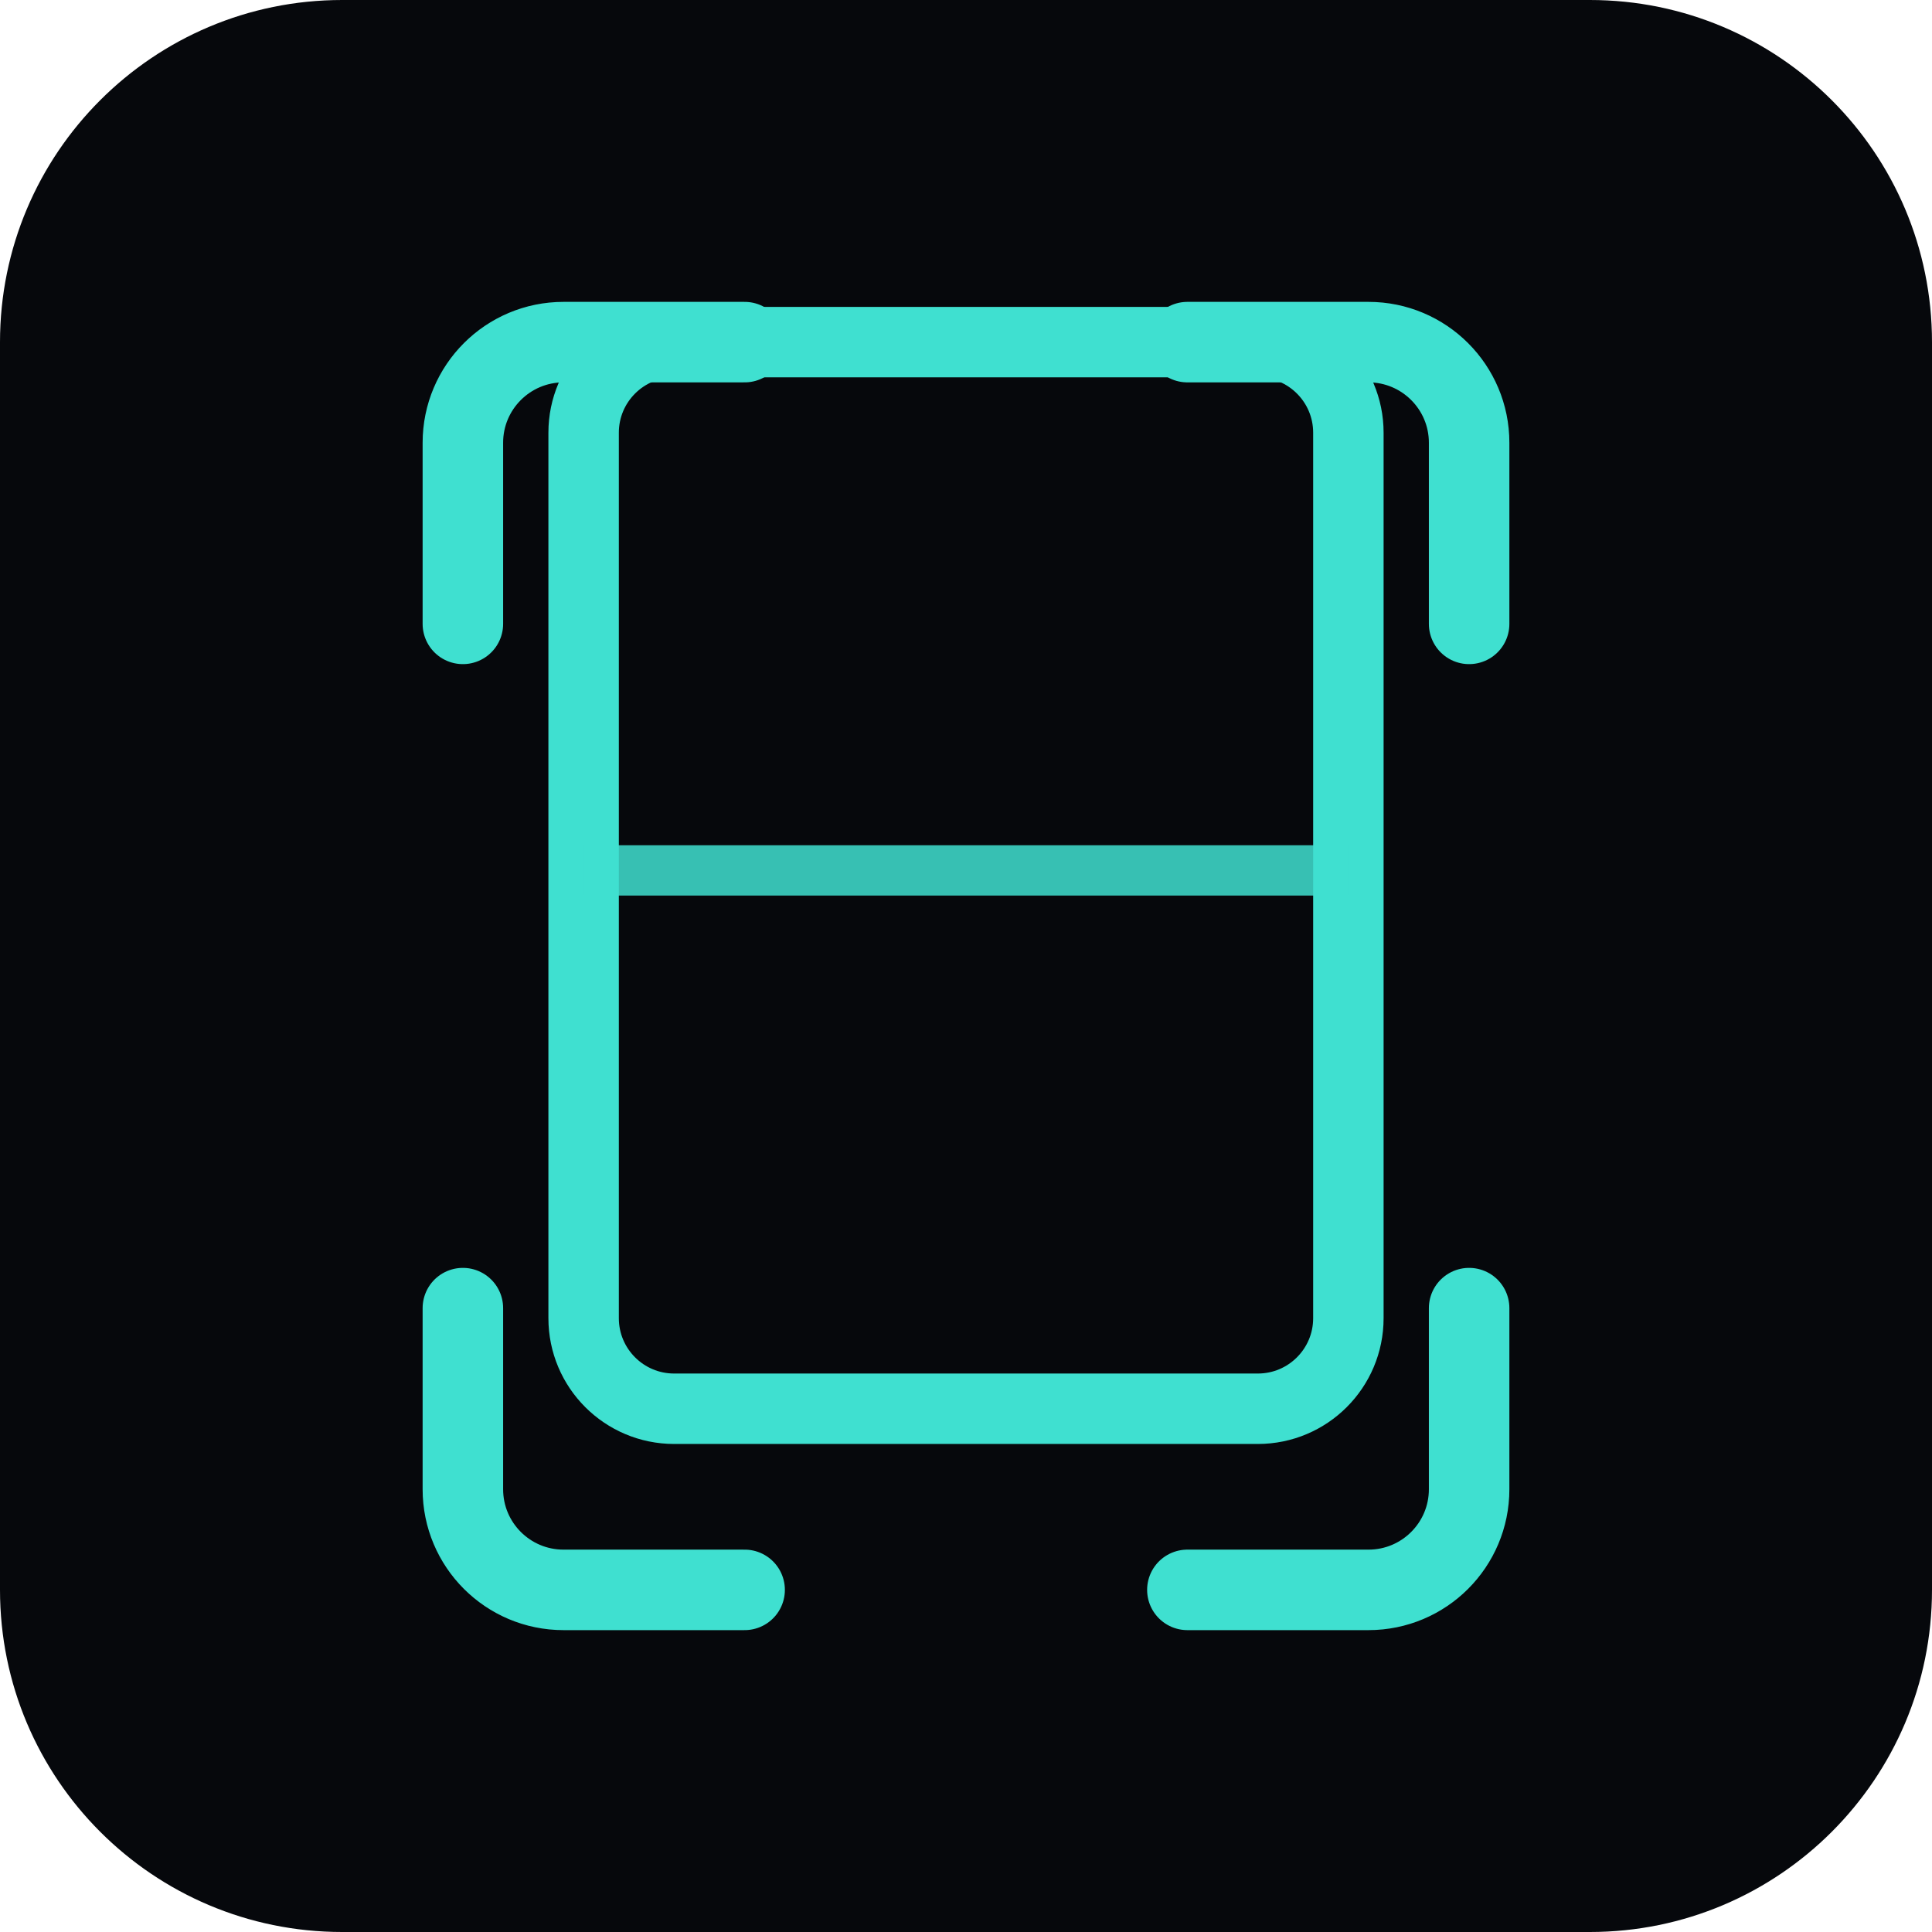
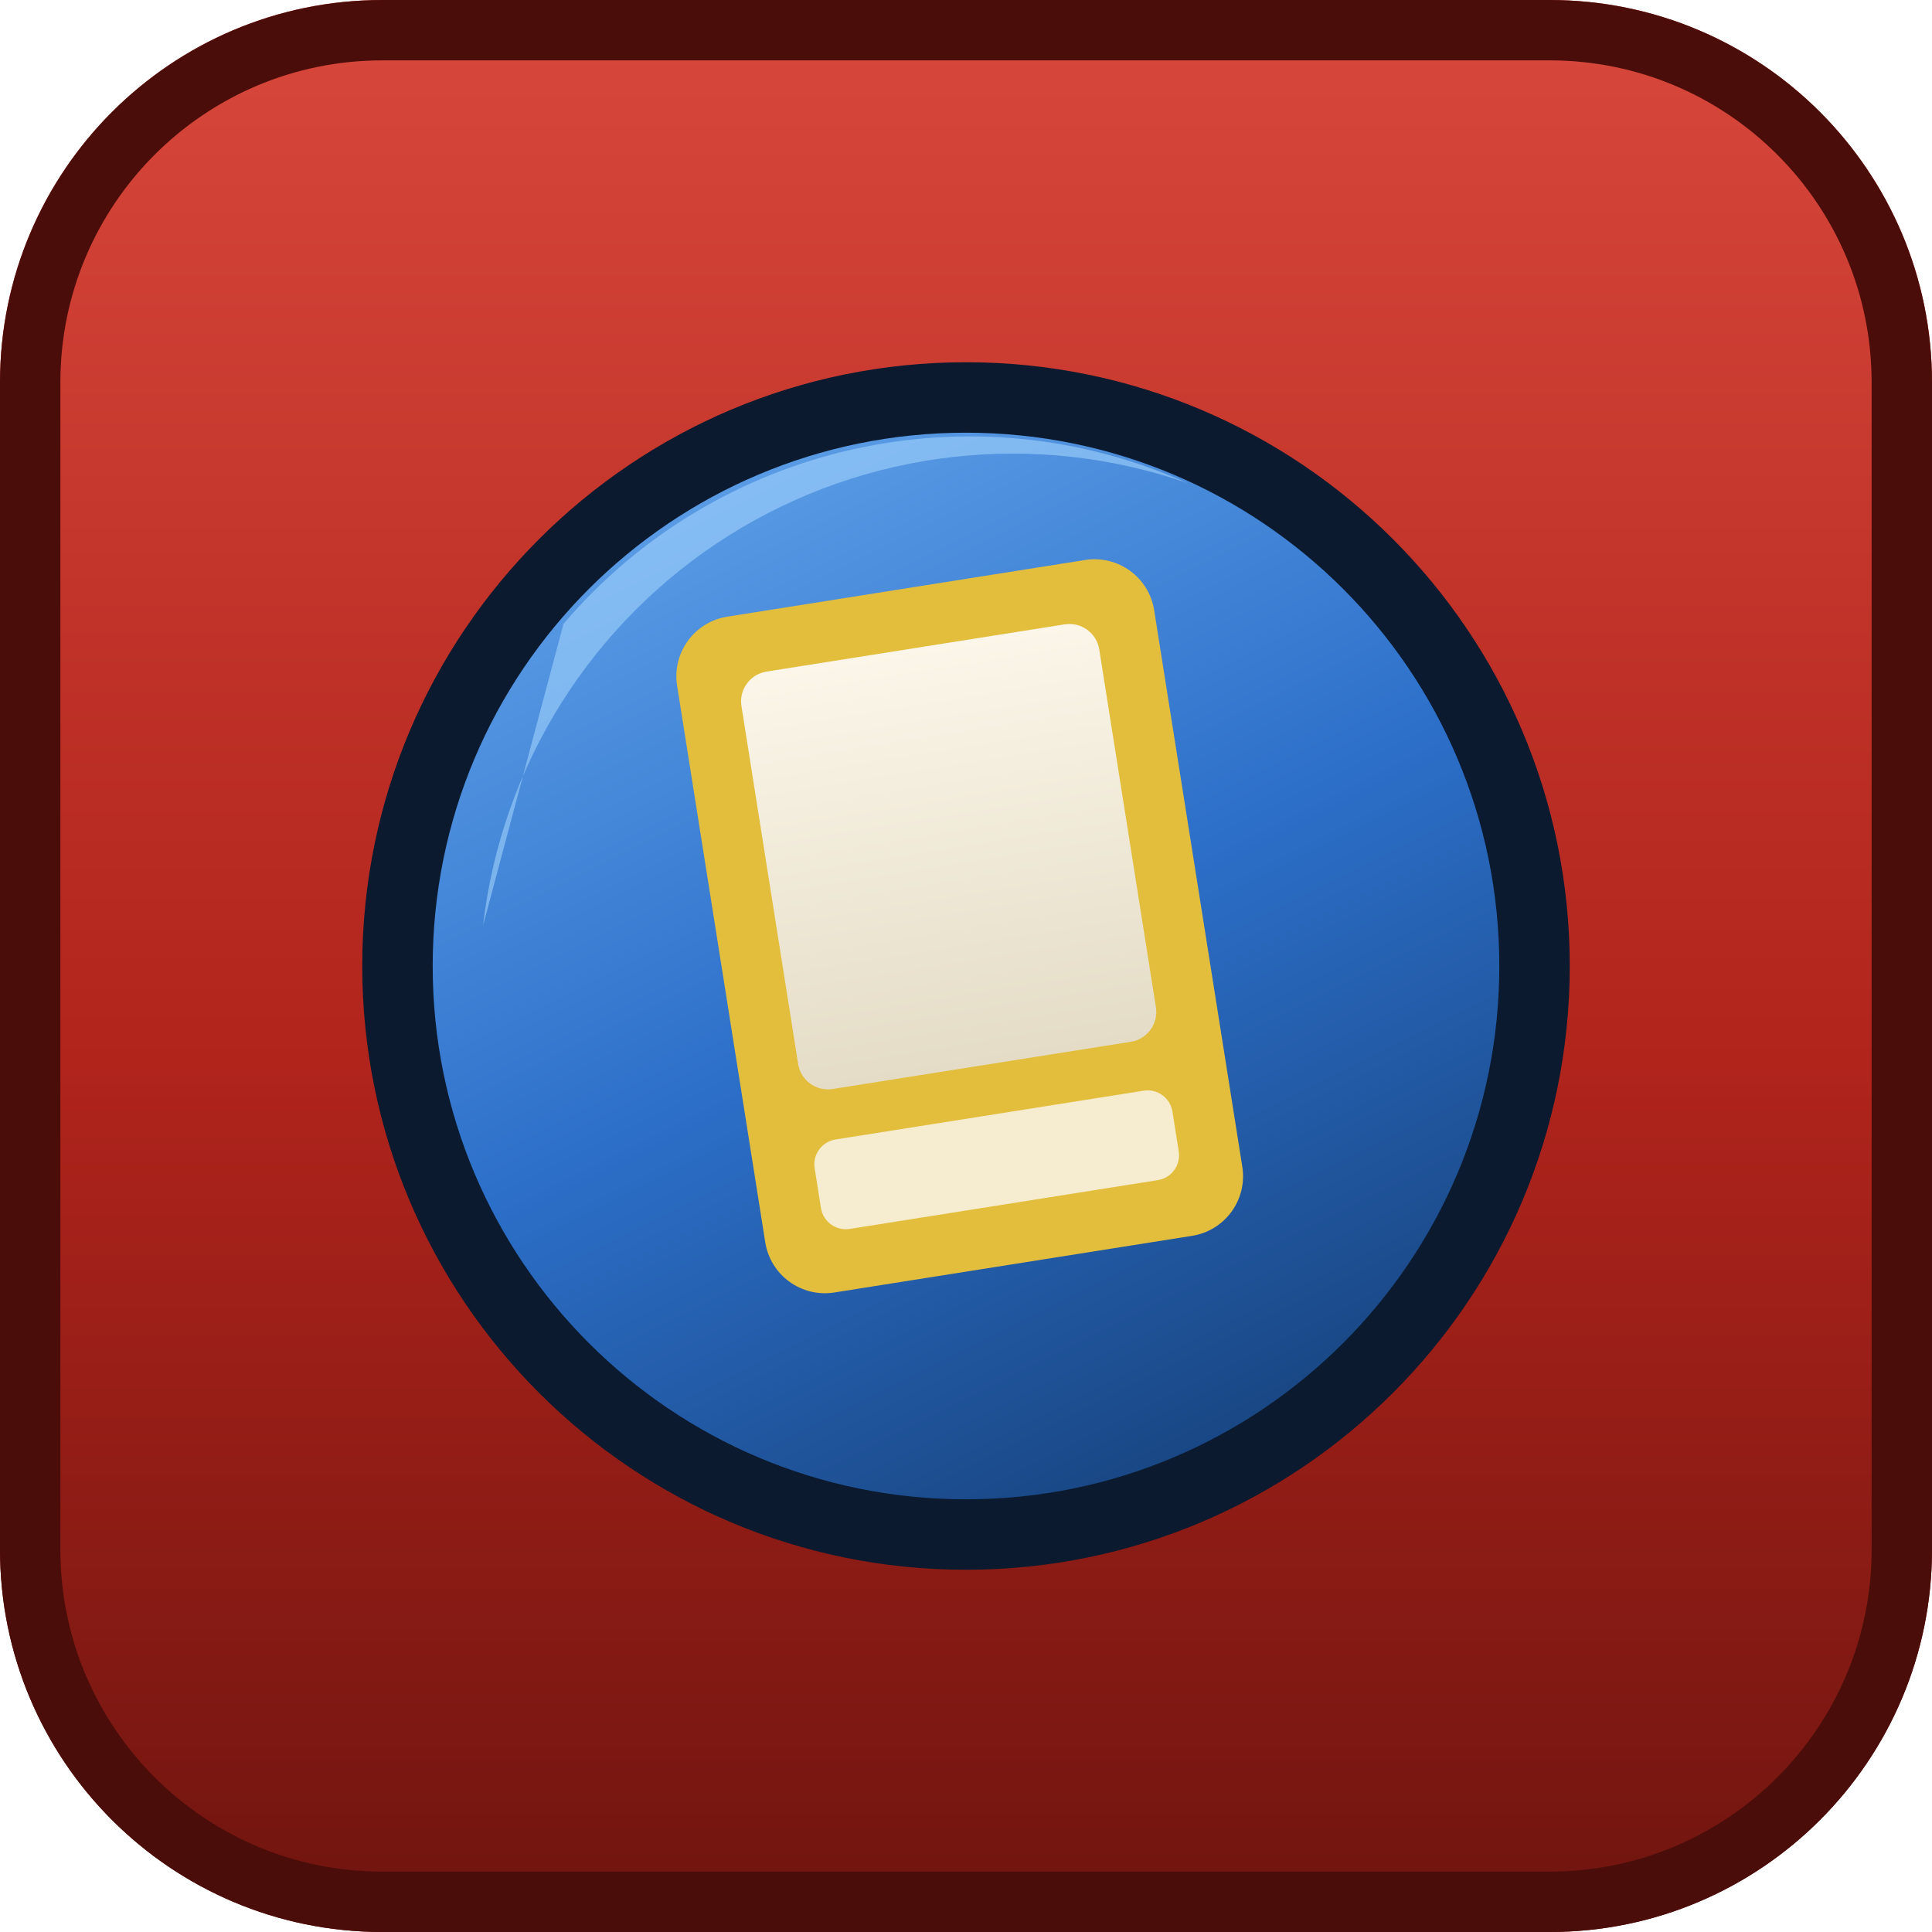
- <svg xmlns="http://www.w3.org/2000/svg" viewBox="0 0 192 192">
-   <rect width="192" height="192" rx="34" fill="#06080C" />
-   <rect x="58" y="34" width="76" height="106" rx="9" fill="none" stroke="#3FE0D0" stroke-width="7" />
-   <path d="M46 62V44a10 10 0 0 1 10-10h18M146 62V44a10 10 0 0 0-10-10h-18            M46 130v18a10 10 0 0 0 10 10h18M146 130v18a10 10 0 0 1-10 10h-18" fill="none" stroke="#3FE0D0" stroke-width="8" stroke-linecap="round" />
-   <rect x="58" y="84" width="76" height="5" fill="#3FE0D0" opacity=".85" />
+ <svg xmlns="http://www.w3.org/2000/svg" viewBox="0 0 192 192" role="img" aria-label="myPOKYcards">
+   <defs>
+     <linearGradient id="chassi" x1="0" y1="0" x2="0" y2="1">
+       <stop offset="0" stop-color="#D9483C" />
+       <stop offset=".55" stop-color="#B0241C" />
+       <stop offset="1" stop-color="#6E140F" />
+     </linearGradient>
+     <linearGradient id="lente" x1=".25" y1="0" x2=".75" y2="1">
+       <stop offset="0" stop-color="#5FA0E8" />
+       <stop offset=".5" stop-color="#2C6FC9" />
+       <stop offset="1" stop-color="#17427C" />
+     </linearGradient>
+     <linearGradient id="papel" x1="0" y1="0" x2="0" y2="1">
+       <stop offset="0" stop-color="#FBF6E9" />
+       <stop offset="1" stop-color="#E4DCC6" />
+     </linearGradient>
+   </defs>
+   <rect width="192" height="192" rx="38" fill="url(#chassi)" />
+   <rect x="3" y="3" width="186" height="186" rx="35" fill="none" stroke="#4A0D09" stroke-width="6" />
+   <circle cx="96" cy="96" r="60" fill="#0B1A2E" />
+   <circle cx="96" cy="96" r="53" fill="url(#lente)" />
+   <g transform="rotate(-9 96 96)">
+     <rect x="72" y="58" width="48" height="68" rx="6" fill="#E3BE3C" />
+     <rect x="78" y="64" width="36" height="42" rx="3" fill="url(#papel)" />
+     <rect x="78" y="111" width="36" height="9" rx="2.5" fill="#F7F0DC" opacity=".92" />
+   </g>
+   <path d="M56 62a53 53 0 0 1 62-14 53 53 0 0 0-70 44z" fill="#A8D8FF" opacity=".55" />
</svg>
